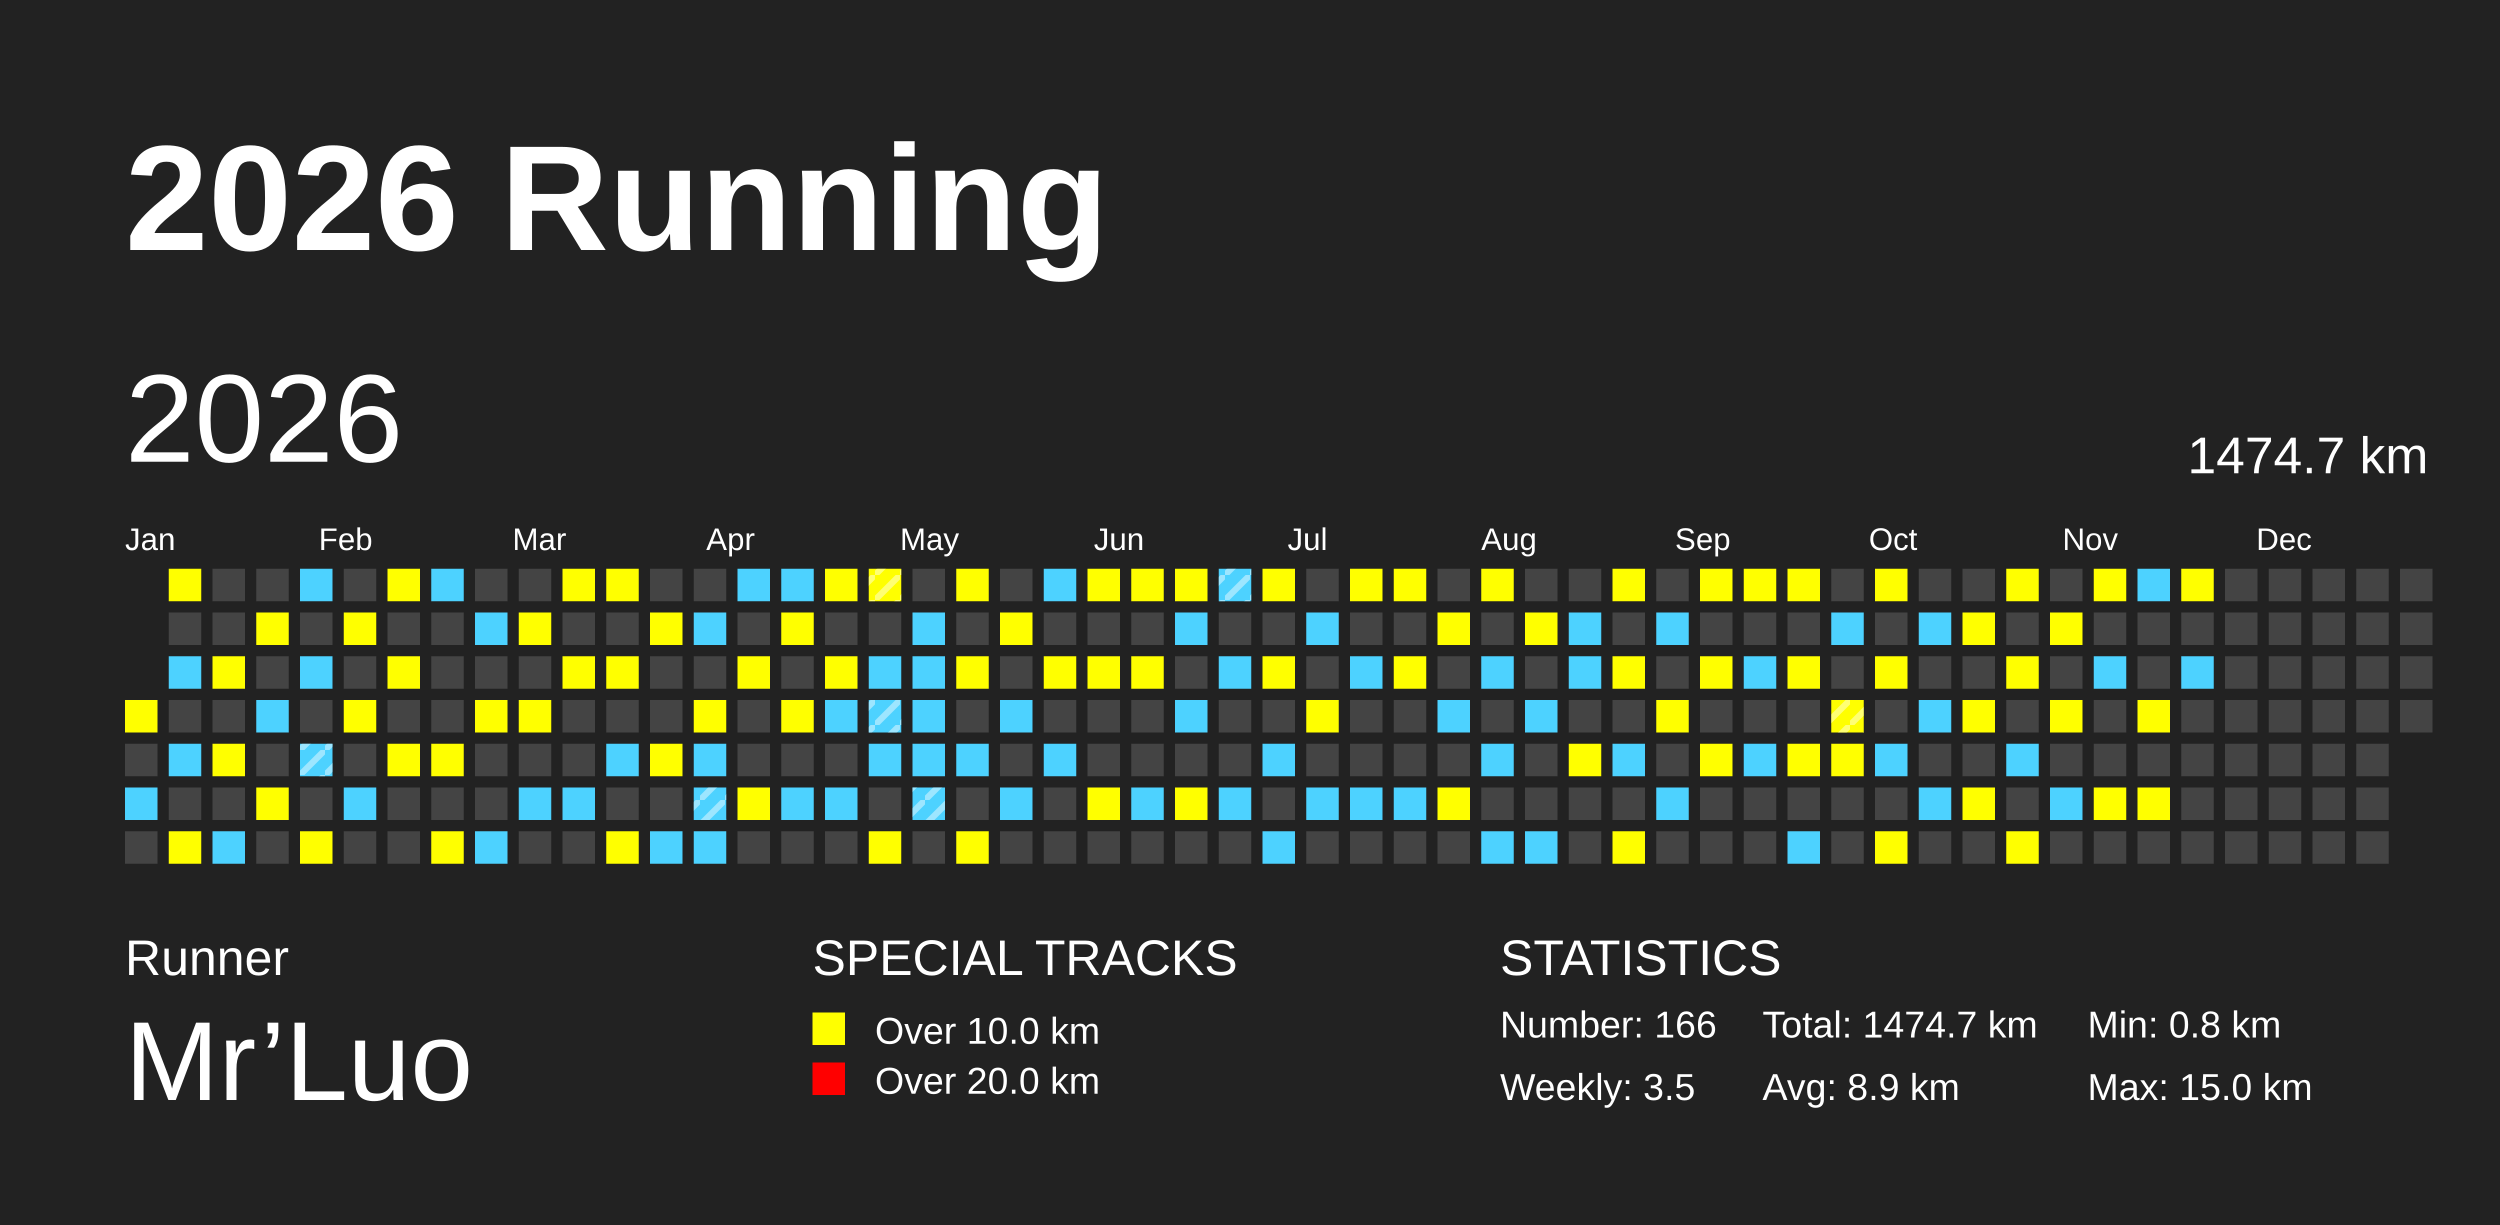
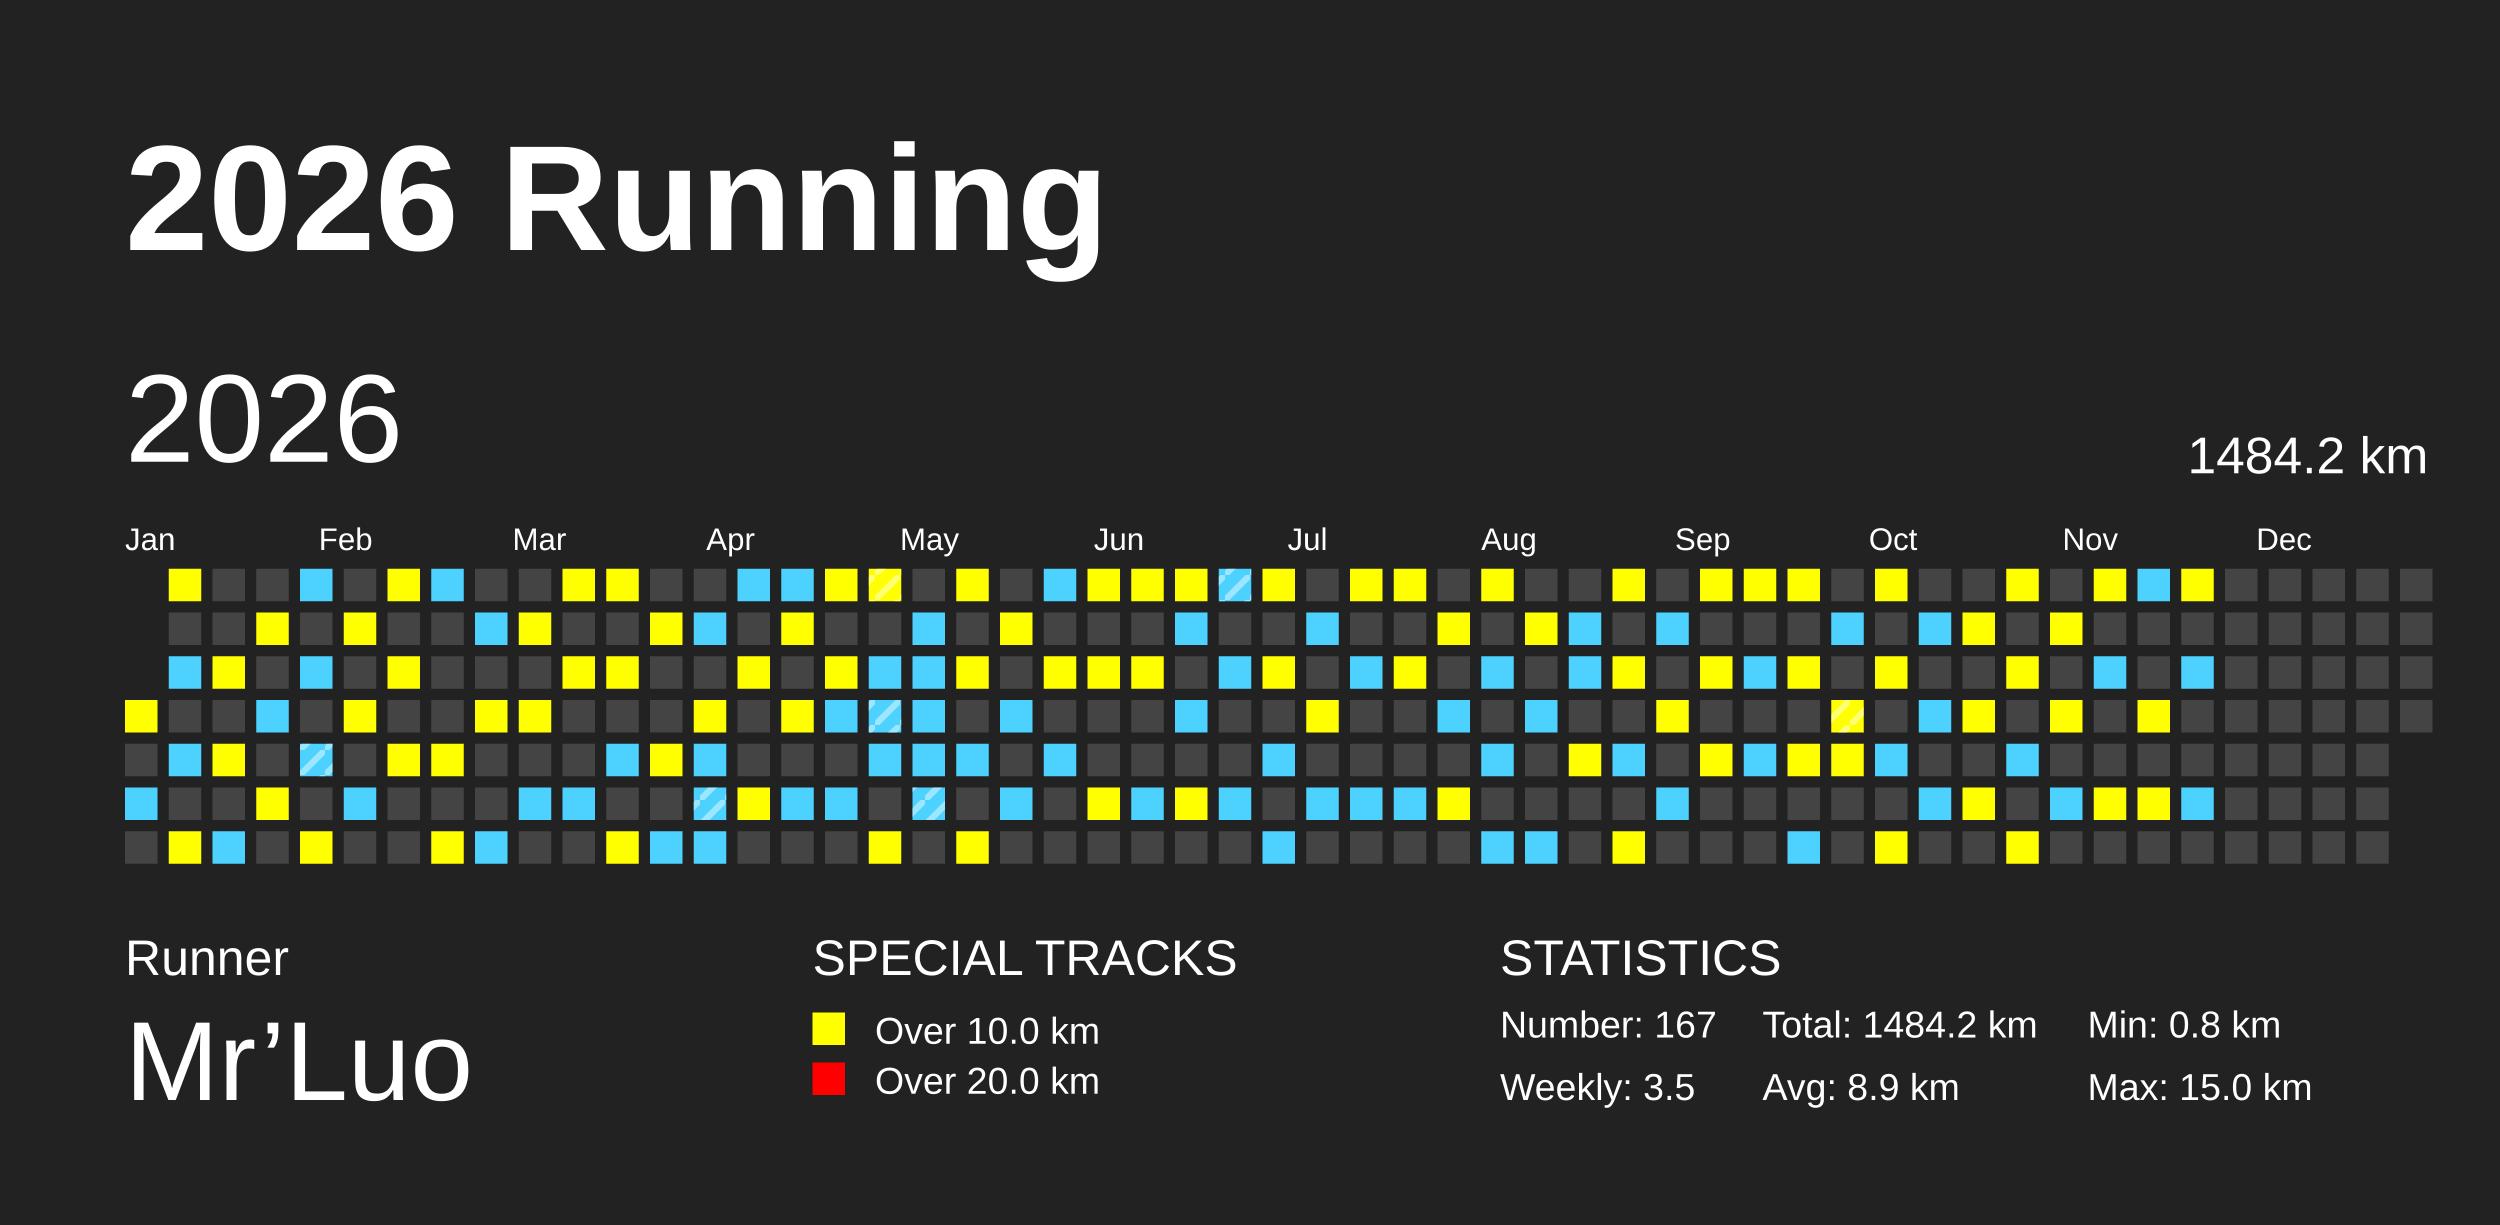
<svg xmlns="http://www.w3.org/2000/svg" baseProfile="full" height="98mm" version="1.1" viewBox="0,0,200,98" width="200mm">
  <defs>
    <pattern height="2" id="indoor-stripe" patternUnits="userSpaceOnUse" width="2">
      <line stroke="white" stroke-opacity="0.45" stroke-width="0.5" x1="0" x2="2" y1="2" y2="0" />
    </pattern>
  </defs>
  <rect fill="#222222" height="98" width="200" x="0" y="0" />
  <text fill="#FFFFFF" style="font-size:12px; font-family:Arial; font-weight:bold;" x="10" y="20">2026 Running</text>
  <text fill="#FFFFFF" style="font-size:4px; font-family:Arial" x="10" y="78">Runner</text>
  <text fill="#FFFFFF" style="font-size:9px; font-family:Arial" x="10" y="88">Mr’Luo</text>
  <text fill="#FFFFFF" style="font-size:4px; font-family:Arial" x="65" y="78">SPECIAL TRACKS</text>
  <rect fill="yellow" height="2.6" width="2.6" x="65" y="81" />
  <text fill="#FFFFFF" style="font-size:3px; font-family:Arial" x="70" y="83.5">Over 10.0 km</text>
  <rect fill="red" height="2.6" width="2.6" x="65" y="85" />
  <text fill="#FFFFFF" style="font-size:3px; font-family:Arial" x="70" y="87.5">Over 20.0 km</text>
  <text fill="#FFFFFF" style="font-size:4px; font-family:Arial" x="120" y="78">STATISTICS</text>
-   <text fill="#FFFFFF" style="font-size:3px; font-family:Arial" x="120" y="83">Number: 166</text>
+   <text fill="#FFFFFF" style="font-size:3px; font-family:Arial" x="120" y="83">Number: 167</text>
  <text fill="#FFFFFF" style="font-size:3px; font-family:Arial" x="120" y="88">Weekly: 3.5</text>
-   <text fill="#FFFFFF" style="font-size:3px; font-family:Arial" x="141" y="83">Total: 1474.7 km</text>
+   <text fill="#FFFFFF" style="font-size:3px; font-family:Arial" x="141" y="83">Total: 1484.2 km</text>
  <text fill="#FFFFFF" style="font-size:3px; font-family:Arial" x="141" y="88">Avg: 8.9 km</text>
  <text fill="#FFFFFF" style="font-size:3px; font-family:Arial" x="167" y="83">Min: 0.8 km</text>
  <text fill="#FFFFFF" style="font-size:3px; font-family:Arial" x="167" y="88">Max: 15.0 km</text>
  <text dominant-baseline="hanging" fill="#FFFFFF" style="font-size:10.0px; font-family:Arial;" x="10" y="30">2026</text>
-   <text dominant-baseline="hanging" fill="#FFFFFF" style="font-size:4.125px; font-family:Arial;" x="175" y="35">1474.7 km</text>
+   <text dominant-baseline="hanging" fill="#FFFFFF" style="font-size:4.125px; font-family:Arial;" x="175" y="35">1484.2 km</text>
  <text fill="#FFFFFF" style="font-size:2.5px; font-family:Arial" x="10.0" y="44">Jan</text>
  <text fill="#FFFFFF" style="font-size:2.5px; font-family:Arial" x="25.5" y="44">Feb</text>
  <text fill="#FFFFFF" style="font-size:2.5px; font-family:Arial" x="41.0" y="44">Mar</text>
  <text fill="#FFFFFF" style="font-size:2.5px; font-family:Arial" x="56.5" y="44">Apr</text>
  <text fill="#FFFFFF" style="font-size:2.5px; font-family:Arial" x="72.0" y="44">May</text>
  <text fill="#FFFFFF" style="font-size:2.5px; font-family:Arial" x="87.5" y="44">Jun</text>
  <text fill="#FFFFFF" style="font-size:2.5px; font-family:Arial" x="103.0" y="44">Jul</text>
  <text fill="#FFFFFF" style="font-size:2.5px; font-family:Arial" x="118.5" y="44">Aug</text>
  <text fill="#FFFFFF" style="font-size:2.5px; font-family:Arial" x="134.0" y="44">Sep</text>
  <text fill="#FFFFFF" style="font-size:2.5px; font-family:Arial" x="149.5" y="44">Oct</text>
  <text fill="#FFFFFF" style="font-size:2.5px; font-family:Arial" x="165.0" y="44">Nov</text>
  <text fill="#FFFFFF" style="font-size:2.5px; font-family:Arial" x="180.5" y="44">Dec</text>
  <rect fill="yellow" height="2.6" width="2.6" x="10.0" y="56.0" />
  <rect fill="#444444" height="2.6" width="2.6" x="10.0" y="59.5" />
  <rect fill="#4DD2FF" height="2.6" width="2.6" x="10.0" y="63.0" />
  <rect fill="#444444" height="2.6" width="2.6" x="10.0" y="66.5" />
  <rect fill="yellow" height="2.6" width="2.6" x="13.5" y="45.5" />
  <rect fill="#444444" height="2.6" width="2.6" x="13.5" y="49.0" />
  <rect fill="#4DD2FF" height="2.6" width="2.6" x="13.5" y="52.5" />
  <rect fill="#444444" height="2.6" width="2.6" x="13.5" y="56.0" />
  <rect fill="#4DD2FF" height="2.6" width="2.6" x="13.5" y="59.5" />
  <rect fill="#444444" height="2.6" width="2.6" x="13.5" y="63.0" />
  <rect fill="yellow" height="2.6" width="2.6" x="13.5" y="66.5" />
  <rect fill="#444444" height="2.6" width="2.6" x="17.0" y="45.5" />
  <rect fill="#444444" height="2.6" width="2.6" x="17.0" y="49.0" />
  <rect fill="yellow" height="2.6" width="2.6" x="17.0" y="52.5" />
  <rect fill="#444444" height="2.6" width="2.6" x="17.0" y="56.0" />
  <rect fill="yellow" height="2.6" width="2.6" x="17.0" y="59.5" />
  <rect fill="#444444" height="2.6" width="2.6" x="17.0" y="63.0" />
  <rect fill="#4DD2FF" height="2.6" width="2.6" x="17.0" y="66.5" />
  <rect fill="#444444" height="2.6" width="2.6" x="20.5" y="45.5" />
  <rect fill="yellow" height="2.6" width="2.6" x="20.5" y="49.0" />
  <rect fill="#444444" height="2.6" width="2.6" x="20.5" y="52.5" />
  <rect fill="#4DD2FF" height="2.6" width="2.6" x="20.5" y="56.0" />
  <rect fill="#444444" height="2.6" width="2.6" x="20.5" y="59.5" />
  <rect fill="yellow" height="2.6" width="2.6" x="20.5" y="63.0" />
  <rect fill="#444444" height="2.6" width="2.6" x="20.5" y="66.5" />
  <rect fill="#4DD2FF" height="2.6" width="2.6" x="24.0" y="45.5" />
  <rect fill="#444444" height="2.6" width="2.6" x="24.0" y="49.0" />
  <rect fill="#4DD2FF" height="2.6" width="2.6" x="24.0" y="52.5" />
  <rect fill="#444444" height="2.6" width="2.6" x="24.0" y="56.0" />
  <rect fill="#4DD2FF" height="2.6" width="2.6" x="24.0" y="59.5" />
  <rect fill="url(#indoor-stripe)" height="2.6" style="pointer-events: none;" width="2.6" x="24.0" y="59.5" />
  <rect fill="#444444" height="2.6" width="2.6" x="24.0" y="63.0" />
  <rect fill="yellow" height="2.6" width="2.6" x="24.0" y="66.5" />
  <rect fill="#444444" height="2.6" width="2.6" x="27.5" y="45.5" />
  <rect fill="yellow" height="2.6" width="2.6" x="27.5" y="49.0" />
  <rect fill="#444444" height="2.6" width="2.6" x="27.5" y="52.5" />
  <rect fill="yellow" height="2.6" width="2.6" x="27.5" y="56.0" />
  <rect fill="#444444" height="2.6" width="2.6" x="27.5" y="59.5" />
  <rect fill="#4DD2FF" height="2.6" width="2.6" x="27.5" y="63.0" />
  <rect fill="#444444" height="2.6" width="2.6" x="27.5" y="66.5" />
  <rect fill="yellow" height="2.6" width="2.6" x="31.0" y="45.5" />
  <rect fill="#444444" height="2.6" width="2.6" x="31.0" y="49.0" />
  <rect fill="yellow" height="2.6" width="2.6" x="31.0" y="52.5" />
  <rect fill="#444444" height="2.6" width="2.6" x="31.0" y="56.0" />
  <rect fill="yellow" height="2.6" width="2.6" x="31.0" y="59.5" />
  <rect fill="#444444" height="2.6" width="2.6" x="31.0" y="63.0" />
  <rect fill="#444444" height="2.6" width="2.6" x="31.0" y="66.5" />
  <rect fill="#4DD2FF" height="2.6" width="2.6" x="34.5" y="45.5" />
  <rect fill="#444444" height="2.6" width="2.6" x="34.5" y="49.0" />
  <rect fill="#444444" height="2.6" width="2.6" x="34.5" y="52.5" />
  <rect fill="#444444" height="2.6" width="2.6" x="34.5" y="56.0" />
  <rect fill="yellow" height="2.6" width="2.6" x="34.5" y="59.5" />
  <rect fill="#444444" height="2.6" width="2.6" x="34.5" y="63.0" />
  <rect fill="yellow" height="2.6" width="2.6" x="34.5" y="66.5" />
  <rect fill="#444444" height="2.6" width="2.6" x="38.0" y="45.5" />
  <rect fill="#4DD2FF" height="2.6" width="2.6" x="38.0" y="49.0" />
  <rect fill="#444444" height="2.6" width="2.6" x="38.0" y="52.5" />
  <rect fill="yellow" height="2.6" width="2.6" x="38.0" y="56.0" />
  <rect fill="#444444" height="2.6" width="2.6" x="38.0" y="59.5" />
  <rect fill="#444444" height="2.6" width="2.6" x="38.0" y="63.0" />
  <rect fill="#4DD2FF" height="2.6" width="2.6" x="38.0" y="66.5" />
  <rect fill="#444444" height="2.6" width="2.6" x="41.5" y="45.5" />
  <rect fill="yellow" height="2.6" width="2.6" x="41.5" y="49.0" />
  <rect fill="#444444" height="2.6" width="2.6" x="41.5" y="52.5" />
  <rect fill="yellow" height="2.6" width="2.6" x="41.5" y="56.0" />
  <rect fill="#444444" height="2.6" width="2.6" x="41.5" y="59.5" />
  <rect fill="#4DD2FF" height="2.6" width="2.6" x="41.5" y="63.0" />
  <rect fill="#444444" height="2.6" width="2.6" x="41.5" y="66.5" />
  <rect fill="yellow" height="2.6" width="2.6" x="45.0" y="45.5" />
  <rect fill="#444444" height="2.6" width="2.6" x="45.0" y="49.0" />
  <rect fill="yellow" height="2.6" width="2.6" x="45.0" y="52.5" />
  <rect fill="#444444" height="2.6" width="2.6" x="45.0" y="56.0" />
  <rect fill="#444444" height="2.6" width="2.6" x="45.0" y="59.5" />
  <rect fill="#4DD2FF" height="2.6" width="2.6" x="45.0" y="63.0" />
  <rect fill="#444444" height="2.6" width="2.6" x="45.0" y="66.5" />
  <rect fill="yellow" height="2.6" width="2.6" x="48.5" y="45.5" />
  <rect fill="#444444" height="2.6" width="2.6" x="48.5" y="49.0" />
  <rect fill="yellow" height="2.6" width="2.6" x="48.5" y="52.5" />
  <rect fill="#444444" height="2.6" width="2.6" x="48.5" y="56.0" />
  <rect fill="#4DD2FF" height="2.6" width="2.6" x="48.5" y="59.5" />
  <rect fill="#444444" height="2.6" width="2.6" x="48.5" y="63.0" />
  <rect fill="yellow" height="2.6" width="2.6" x="48.5" y="66.5" />
  <rect fill="#444444" height="2.6" width="2.6" x="52.0" y="45.5" />
  <rect fill="yellow" height="2.6" width="2.6" x="52.0" y="49.0" />
  <rect fill="#444444" height="2.6" width="2.6" x="52.0" y="52.5" />
  <rect fill="#444444" height="2.6" width="2.6" x="52.0" y="56.0" />
  <rect fill="yellow" height="2.6" width="2.6" x="52.0" y="59.5" />
  <rect fill="#444444" height="2.6" width="2.6" x="52.0" y="63.0" />
  <rect fill="#4DD2FF" height="2.6" width="2.6" x="52.0" y="66.5" />
  <rect fill="#444444" height="2.6" width="2.6" x="55.5" y="45.5" />
  <rect fill="#4DD2FF" height="2.6" width="2.6" x="55.5" y="49.0" />
  <rect fill="#444444" height="2.6" width="2.6" x="55.5" y="52.5" />
  <rect fill="yellow" height="2.6" width="2.6" x="55.5" y="56.0" />
  <rect fill="#4DD2FF" height="2.6" width="2.6" x="55.5" y="59.5" />
  <rect fill="#4DD2FF" height="2.6" width="2.6" x="55.5" y="63.0" />
  <rect fill="url(#indoor-stripe)" height="2.6" style="pointer-events: none;" width="2.6" x="55.5" y="63.0" />
  <rect fill="#4DD2FF" height="2.6" width="2.6" x="55.5" y="66.5" />
  <rect fill="#4DD2FF" height="2.6" width="2.6" x="59.0" y="45.5" />
  <rect fill="#444444" height="2.6" width="2.6" x="59.0" y="49.0" />
  <rect fill="yellow" height="2.6" width="2.6" x="59.0" y="52.5" />
  <rect fill="#444444" height="2.6" width="2.6" x="59.0" y="56.0" />
  <rect fill="#444444" height="2.6" width="2.6" x="59.0" y="59.5" />
  <rect fill="yellow" height="2.6" width="2.6" x="59.0" y="63.0" />
  <rect fill="#444444" height="2.6" width="2.6" x="59.0" y="66.5" />
  <rect fill="#4DD2FF" height="2.6" width="2.6" x="62.5" y="45.5" />
  <rect fill="yellow" height="2.6" width="2.6" x="62.5" y="49.0" />
  <rect fill="#444444" height="2.6" width="2.6" x="62.5" y="52.5" />
  <rect fill="yellow" height="2.6" width="2.6" x="62.5" y="56.0" />
  <rect fill="#444444" height="2.6" width="2.6" x="62.5" y="59.5" />
  <rect fill="#4DD2FF" height="2.6" width="2.6" x="62.5" y="63.0" />
  <rect fill="#444444" height="2.6" width="2.6" x="62.5" y="66.5" />
  <rect fill="yellow" height="2.6" width="2.6" x="66.0" y="45.5" />
  <rect fill="#444444" height="2.6" width="2.6" x="66.0" y="49.0" />
  <rect fill="yellow" height="2.6" width="2.6" x="66.0" y="52.5" />
  <rect fill="#4DD2FF" height="2.6" width="2.6" x="66.0" y="56.0" />
  <rect fill="#444444" height="2.6" width="2.6" x="66.0" y="59.5" />
  <rect fill="#4DD2FF" height="2.6" width="2.6" x="66.0" y="63.0" />
  <rect fill="#444444" height="2.6" width="2.6" x="66.0" y="66.5" />
  <rect fill="yellow" height="2.6" width="2.6" x="69.5" y="45.5" />
  <rect fill="url(#indoor-stripe)" height="2.6" style="pointer-events: none;" width="2.6" x="69.5" y="45.5" />
  <rect fill="#444444" height="2.6" width="2.6" x="69.5" y="49.0" />
  <rect fill="#4DD2FF" height="2.6" width="2.6" x="69.5" y="52.5" />
  <rect fill="#4DD2FF" height="2.6" width="2.6" x="69.5" y="56.0" />
  <rect fill="url(#indoor-stripe)" height="2.6" style="pointer-events: none;" width="2.6" x="69.5" y="56.0" />
  <rect fill="#4DD2FF" height="2.6" width="2.6" x="69.5" y="59.5" />
  <rect fill="#444444" height="2.6" width="2.6" x="69.5" y="63.0" />
  <rect fill="yellow" height="2.6" width="2.6" x="69.5" y="66.5" />
  <rect fill="#444444" height="2.6" width="2.6" x="73.0" y="45.5" />
  <rect fill="#4DD2FF" height="2.6" width="2.6" x="73.0" y="49.0" />
  <rect fill="#4DD2FF" height="2.6" width="2.6" x="73.0" y="52.5" />
  <rect fill="#4DD2FF" height="2.6" width="2.6" x="73.0" y="56.0" />
  <rect fill="#4DD2FF" height="2.6" width="2.6" x="73.0" y="59.5" />
  <rect fill="#4DD2FF" height="2.6" width="2.6" x="73.0" y="63.0" />
  <rect fill="url(#indoor-stripe)" height="2.6" style="pointer-events: none;" width="2.6" x="73.0" y="63.0" />
  <rect fill="#444444" height="2.6" width="2.6" x="73.0" y="66.5" />
  <rect fill="yellow" height="2.6" width="2.6" x="76.5" y="45.5" />
  <rect fill="#444444" height="2.6" width="2.6" x="76.5" y="49.0" />
  <rect fill="yellow" height="2.6" width="2.6" x="76.5" y="52.5" />
  <rect fill="#444444" height="2.6" width="2.6" x="76.5" y="56.0" />
  <rect fill="#4DD2FF" height="2.6" width="2.6" x="76.5" y="59.5" />
  <rect fill="#444444" height="2.6" width="2.6" x="76.5" y="63.0" />
  <rect fill="yellow" height="2.6" width="2.6" x="76.5" y="66.5" />
  <rect fill="#444444" height="2.6" width="2.6" x="80.0" y="45.5" />
  <rect fill="yellow" height="2.6" width="2.6" x="80.0" y="49.0" />
  <rect fill="#444444" height="2.6" width="2.6" x="80.0" y="52.5" />
  <rect fill="#4DD2FF" height="2.6" width="2.6" x="80.0" y="56.0" />
  <rect fill="#444444" height="2.6" width="2.6" x="80.0" y="59.5" />
  <rect fill="#4DD2FF" height="2.6" width="2.6" x="80.0" y="63.0" />
  <rect fill="#444444" height="2.6" width="2.6" x="80.0" y="66.5" />
  <rect fill="#4DD2FF" height="2.6" width="2.6" x="83.5" y="45.5" />
  <rect fill="#444444" height="2.6" width="2.6" x="83.5" y="49.0" />
  <rect fill="yellow" height="2.6" width="2.6" x="83.5" y="52.5" />
  <rect fill="#444444" height="2.6" width="2.6" x="83.5" y="56.0" />
  <rect fill="#4DD2FF" height="2.6" width="2.6" x="83.5" y="59.5" />
  <rect fill="#444444" height="2.6" width="2.6" x="83.5" y="63.0" />
  <rect fill="#444444" height="2.6" width="2.6" x="83.5" y="66.5" />
  <rect fill="yellow" height="2.6" width="2.6" x="87.0" y="45.5" />
  <rect fill="#444444" height="2.6" width="2.6" x="87.0" y="49.0" />
  <rect fill="yellow" height="2.6" width="2.6" x="87.0" y="52.5" />
  <rect fill="#444444" height="2.6" width="2.6" x="87.0" y="56.0" />
  <rect fill="#444444" height="2.6" width="2.6" x="87.0" y="59.5" />
  <rect fill="yellow" height="2.6" width="2.6" x="87.0" y="63.0" />
  <rect fill="#444444" height="2.6" width="2.6" x="87.0" y="66.5" />
  <rect fill="yellow" height="2.6" width="2.6" x="90.5" y="45.5" />
  <rect fill="#444444" height="2.6" width="2.6" x="90.5" y="49.0" />
  <rect fill="yellow" height="2.6" width="2.6" x="90.5" y="52.5" />
  <rect fill="#444444" height="2.6" width="2.6" x="90.5" y="56.0" />
  <rect fill="#444444" height="2.6" width="2.6" x="90.5" y="59.5" />
  <rect fill="#4DD2FF" height="2.6" width="2.6" x="90.5" y="63.0" />
  <rect fill="#444444" height="2.6" width="2.6" x="90.5" y="66.5" />
  <rect fill="yellow" height="2.6" width="2.6" x="94.0" y="45.5" />
  <rect fill="#4DD2FF" height="2.6" width="2.6" x="94.0" y="49.0" />
  <rect fill="#444444" height="2.6" width="2.6" x="94.0" y="52.5" />
  <rect fill="#4DD2FF" height="2.6" width="2.6" x="94.0" y="56.0" />
  <rect fill="#444444" height="2.6" width="2.6" x="94.0" y="59.5" />
  <rect fill="yellow" height="2.6" width="2.6" x="94.0" y="63.0" />
  <rect fill="#444444" height="2.6" width="2.6" x="94.0" y="66.5" />
  <rect fill="#4DD2FF" height="2.6" width="2.6" x="97.5" y="45.5" />
  <rect fill="url(#indoor-stripe)" height="2.6" style="pointer-events: none;" width="2.6" x="97.5" y="45.5" />
  <rect fill="#444444" height="2.6" width="2.6" x="97.5" y="49.0" />
  <rect fill="#4DD2FF" height="2.6" width="2.6" x="97.5" y="52.5" />
  <rect fill="#444444" height="2.6" width="2.6" x="97.5" y="56.0" />
  <rect fill="#444444" height="2.6" width="2.6" x="97.5" y="59.5" />
  <rect fill="#4DD2FF" height="2.6" width="2.6" x="97.5" y="63.0" />
  <rect fill="#444444" height="2.6" width="2.6" x="97.5" y="66.5" />
  <rect fill="yellow" height="2.6" width="2.6" x="101.0" y="45.5" />
  <rect fill="#444444" height="2.6" width="2.6" x="101.0" y="49.0" />
  <rect fill="yellow" height="2.6" width="2.6" x="101.0" y="52.5" />
  <rect fill="#444444" height="2.6" width="2.6" x="101.0" y="56.0" />
  <rect fill="#4DD2FF" height="2.6" width="2.6" x="101.0" y="59.5" />
  <rect fill="#444444" height="2.6" width="2.6" x="101.0" y="63.0" />
  <rect fill="#4DD2FF" height="2.6" width="2.6" x="101.0" y="66.5" />
  <rect fill="#444444" height="2.6" width="2.6" x="104.5" y="45.5" />
  <rect fill="#4DD2FF" height="2.6" width="2.6" x="104.5" y="49.0" />
  <rect fill="#444444" height="2.6" width="2.6" x="104.5" y="52.5" />
  <rect fill="yellow" height="2.6" width="2.6" x="104.5" y="56.0" />
  <rect fill="#444444" height="2.6" width="2.6" x="104.5" y="59.5" />
  <rect fill="#4DD2FF" height="2.6" width="2.6" x="104.5" y="63.0" />
  <rect fill="#444444" height="2.6" width="2.6" x="104.5" y="66.5" />
  <rect fill="yellow" height="2.6" width="2.6" x="108.0" y="45.5" />
  <rect fill="#444444" height="2.6" width="2.6" x="108.0" y="49.0" />
  <rect fill="#4DD2FF" height="2.6" width="2.6" x="108.0" y="52.5" />
  <rect fill="#444444" height="2.6" width="2.6" x="108.0" y="56.0" />
  <rect fill="#444444" height="2.6" width="2.6" x="108.0" y="59.5" />
  <rect fill="#4DD2FF" height="2.6" width="2.6" x="108.0" y="63.0" />
  <rect fill="#444444" height="2.6" width="2.6" x="108.0" y="66.5" />
  <rect fill="yellow" height="2.6" width="2.6" x="111.5" y="45.5" />
  <rect fill="#444444" height="2.6" width="2.6" x="111.5" y="49.0" />
  <rect fill="yellow" height="2.6" width="2.6" x="111.5" y="52.5" />
  <rect fill="#444444" height="2.6" width="2.6" x="111.5" y="56.0" />
  <rect fill="#444444" height="2.6" width="2.6" x="111.5" y="59.5" />
  <rect fill="#4DD2FF" height="2.6" width="2.6" x="111.5" y="63.0" />
  <rect fill="#444444" height="2.6" width="2.6" x="111.5" y="66.5" />
  <rect fill="#444444" height="2.6" width="2.6" x="115.0" y="45.5" />
  <rect fill="yellow" height="2.6" width="2.6" x="115.0" y="49.0" />
  <rect fill="#444444" height="2.6" width="2.6" x="115.0" y="52.5" />
  <rect fill="#4DD2FF" height="2.6" width="2.6" x="115.0" y="56.0" />
  <rect fill="#444444" height="2.6" width="2.6" x="115.0" y="59.5" />
  <rect fill="yellow" height="2.6" width="2.6" x="115.0" y="63.0" />
  <rect fill="#444444" height="2.6" width="2.6" x="115.0" y="66.5" />
  <rect fill="yellow" height="2.6" width="2.6" x="118.5" y="45.5" />
  <rect fill="#444444" height="2.6" width="2.6" x="118.5" y="49.0" />
  <rect fill="#4DD2FF" height="2.6" width="2.6" x="118.5" y="52.5" />
  <rect fill="#444444" height="2.6" width="2.6" x="118.5" y="56.0" />
  <rect fill="#4DD2FF" height="2.6" width="2.6" x="118.5" y="59.5" />
  <rect fill="#444444" height="2.6" width="2.6" x="118.5" y="63.0" />
  <rect fill="#4DD2FF" height="2.6" width="2.6" x="118.5" y="66.5" />
  <rect fill="#444444" height="2.6" width="2.6" x="122.0" y="45.5" />
  <rect fill="yellow" height="2.6" width="2.6" x="122.0" y="49.0" />
  <rect fill="#444444" height="2.6" width="2.6" x="122.0" y="52.5" />
  <rect fill="#4DD2FF" height="2.6" width="2.6" x="122.0" y="56.0" />
  <rect fill="#444444" height="2.6" width="2.6" x="122.0" y="59.5" />
  <rect fill="#444444" height="2.6" width="2.6" x="122.0" y="63.0" />
  <rect fill="#4DD2FF" height="2.6" width="2.6" x="122.0" y="66.5" />
  <rect fill="#444444" height="2.6" width="2.6" x="125.5" y="45.5" />
  <rect fill="#4DD2FF" height="2.6" width="2.6" x="125.5" y="49.0" />
  <rect fill="#4DD2FF" height="2.6" width="2.6" x="125.5" y="52.5" />
  <rect fill="#444444" height="2.6" width="2.6" x="125.5" y="56.0" />
  <rect fill="yellow" height="2.6" width="2.6" x="125.5" y="59.5" />
  <rect fill="#444444" height="2.6" width="2.6" x="125.5" y="63.0" />
  <rect fill="#444444" height="2.6" width="2.6" x="125.5" y="66.5" />
  <rect fill="yellow" height="2.6" width="2.6" x="129.0" y="45.5" />
  <rect fill="#444444" height="2.6" width="2.6" x="129.0" y="49.0" />
  <rect fill="yellow" height="2.6" width="2.6" x="129.0" y="52.5" />
  <rect fill="#444444" height="2.6" width="2.6" x="129.0" y="56.0" />
  <rect fill="#4DD2FF" height="2.6" width="2.6" x="129.0" y="59.5" />
  <rect fill="#444444" height="2.6" width="2.6" x="129.0" y="63.0" />
  <rect fill="yellow" height="2.6" width="2.6" x="129.0" y="66.5" />
  <rect fill="#444444" height="2.6" width="2.6" x="132.5" y="45.5" />
  <rect fill="#4DD2FF" height="2.6" width="2.6" x="132.5" y="49.0" />
  <rect fill="#444444" height="2.6" width="2.6" x="132.5" y="52.5" />
  <rect fill="yellow" height="2.6" width="2.6" x="132.5" y="56.0" />
  <rect fill="#444444" height="2.6" width="2.6" x="132.5" y="59.5" />
  <rect fill="#4DD2FF" height="2.6" width="2.6" x="132.5" y="63.0" />
  <rect fill="#444444" height="2.6" width="2.6" x="132.5" y="66.5" />
  <rect fill="yellow" height="2.6" width="2.6" x="136.0" y="45.5" />
  <rect fill="#444444" height="2.6" width="2.6" x="136.0" y="49.0" />
  <rect fill="yellow" height="2.6" width="2.6" x="136.0" y="52.5" />
  <rect fill="#444444" height="2.6" width="2.6" x="136.0" y="56.0" />
  <rect fill="yellow" height="2.6" width="2.6" x="136.0" y="59.5" />
  <rect fill="#444444" height="2.6" width="2.6" x="136.0" y="63.0" />
  <rect fill="#444444" height="2.6" width="2.6" x="136.0" y="66.5" />
  <rect fill="yellow" height="2.6" width="2.6" x="139.5" y="45.5" />
  <rect fill="#444444" height="2.6" width="2.6" x="139.5" y="49.0" />
  <rect fill="#4DD2FF" height="2.6" width="2.6" x="139.5" y="52.5" />
  <rect fill="#444444" height="2.6" width="2.6" x="139.5" y="56.0" />
  <rect fill="#4DD2FF" height="2.6" width="2.6" x="139.5" y="59.5" />
  <rect fill="#444444" height="2.6" width="2.6" x="139.5" y="63.0" />
  <rect fill="#444444" height="2.6" width="2.6" x="139.5" y="66.5" />
  <rect fill="yellow" height="2.6" width="2.6" x="143.0" y="45.5" />
  <rect fill="#444444" height="2.6" width="2.6" x="143.0" y="49.0" />
  <rect fill="yellow" height="2.6" width="2.6" x="143.0" y="52.5" />
  <rect fill="#444444" height="2.6" width="2.6" x="143.0" y="56.0" />
  <rect fill="yellow" height="2.6" width="2.6" x="143.0" y="59.5" />
  <rect fill="#444444" height="2.6" width="2.6" x="143.0" y="63.0" />
  <rect fill="#4DD2FF" height="2.6" width="2.6" x="143.0" y="66.5" />
  <rect fill="#444444" height="2.6" width="2.6" x="146.5" y="45.5" />
  <rect fill="#4DD2FF" height="2.6" width="2.6" x="146.5" y="49.0" />
  <rect fill="#444444" height="2.6" width="2.6" x="146.5" y="52.5" />
  <rect fill="yellow" height="2.6" width="2.6" x="146.5" y="56.0" />
  <rect fill="url(#indoor-stripe)" height="2.6" style="pointer-events: none;" width="2.6" x="146.5" y="56.0" />
  <rect fill="yellow" height="2.6" width="2.6" x="146.5" y="59.5" />
  <rect fill="#444444" height="2.6" width="2.6" x="146.5" y="63.0" />
  <rect fill="#444444" height="2.6" width="2.6" x="146.5" y="66.5" />
  <rect fill="yellow" height="2.6" width="2.6" x="150.0" y="45.5" />
  <rect fill="#444444" height="2.6" width="2.6" x="150.0" y="49.0" />
  <rect fill="yellow" height="2.6" width="2.6" x="150.0" y="52.5" />
  <rect fill="#444444" height="2.6" width="2.6" x="150.0" y="56.0" />
  <rect fill="#4DD2FF" height="2.6" width="2.6" x="150.0" y="59.5" />
  <rect fill="#444444" height="2.6" width="2.6" x="150.0" y="63.0" />
  <rect fill="yellow" height="2.6" width="2.6" x="150.0" y="66.5" />
  <rect fill="#444444" height="2.6" width="2.6" x="153.5" y="45.5" />
  <rect fill="#4DD2FF" height="2.6" width="2.6" x="153.5" y="49.0" />
  <rect fill="#444444" height="2.6" width="2.6" x="153.5" y="52.5" />
  <rect fill="#4DD2FF" height="2.6" width="2.6" x="153.5" y="56.0" />
  <rect fill="#444444" height="2.6" width="2.6" x="153.5" y="59.5" />
  <rect fill="#4DD2FF" height="2.6" width="2.6" x="153.5" y="63.0" />
  <rect fill="#444444" height="2.6" width="2.6" x="153.5" y="66.5" />
  <rect fill="#444444" height="2.6" width="2.6" x="157.0" y="45.5" />
  <rect fill="yellow" height="2.6" width="2.6" x="157.0" y="49.0" />
  <rect fill="#444444" height="2.6" width="2.6" x="157.0" y="52.5" />
  <rect fill="yellow" height="2.6" width="2.6" x="157.0" y="56.0" />
  <rect fill="#444444" height="2.6" width="2.6" x="157.0" y="59.5" />
  <rect fill="yellow" height="2.6" width="2.6" x="157.0" y="63.0" />
  <rect fill="#444444" height="2.6" width="2.6" x="157.0" y="66.5" />
  <rect fill="yellow" height="2.6" width="2.6" x="160.5" y="45.5" />
  <rect fill="#444444" height="2.6" width="2.6" x="160.5" y="49.0" />
  <rect fill="yellow" height="2.6" width="2.6" x="160.5" y="52.5" />
  <rect fill="#444444" height="2.6" width="2.6" x="160.5" y="56.0" />
  <rect fill="#4DD2FF" height="2.6" width="2.6" x="160.5" y="59.5" />
  <rect fill="#444444" height="2.6" width="2.6" x="160.5" y="63.0" />
  <rect fill="yellow" height="2.6" width="2.6" x="160.5" y="66.5" />
  <rect fill="#444444" height="2.6" width="2.6" x="164.0" y="45.5" />
  <rect fill="yellow" height="2.6" width="2.6" x="164.0" y="49.0" />
  <rect fill="#444444" height="2.6" width="2.6" x="164.0" y="52.5" />
  <rect fill="yellow" height="2.6" width="2.6" x="164.0" y="56.0" />
  <rect fill="#444444" height="2.6" width="2.6" x="164.0" y="59.5" />
  <rect fill="#4DD2FF" height="2.6" width="2.6" x="164.0" y="63.0" />
  <rect fill="#444444" height="2.6" width="2.6" x="164.0" y="66.5" />
  <rect fill="yellow" height="2.6" width="2.6" x="167.5" y="45.5" />
  <rect fill="#444444" height="2.6" width="2.6" x="167.5" y="49.0" />
  <rect fill="#4DD2FF" height="2.6" width="2.6" x="167.5" y="52.5" />
  <rect fill="#444444" height="2.6" width="2.6" x="167.5" y="56.0" />
  <rect fill="#444444" height="2.6" width="2.6" x="167.5" y="59.5" />
  <rect fill="yellow" height="2.6" width="2.6" x="167.5" y="63.0" />
  <rect fill="#444444" height="2.6" width="2.6" x="167.5" y="66.5" />
  <rect fill="#4DD2FF" height="2.6" width="2.6" x="171.0" y="45.5" />
  <rect fill="#444444" height="2.6" width="2.6" x="171.0" y="49.0" />
  <rect fill="#444444" height="2.6" width="2.6" x="171.0" y="52.5" />
  <rect fill="yellow" height="2.6" width="2.6" x="171.0" y="56.0" />
  <rect fill="#444444" height="2.6" width="2.6" x="171.0" y="59.5" />
  <rect fill="yellow" height="2.6" width="2.6" x="171.0" y="63.0" />
  <rect fill="#444444" height="2.6" width="2.6" x="171.0" y="66.5" />
  <rect fill="yellow" height="2.6" width="2.6" x="174.5" y="45.5" />
  <rect fill="#444444" height="2.6" width="2.6" x="174.5" y="49.0" />
  <rect fill="#4DD2FF" height="2.6" width="2.6" x="174.5" y="52.5" />
  <rect fill="#444444" height="2.6" width="2.6" x="174.5" y="56.0" />
  <rect fill="#444444" height="2.6" width="2.6" x="174.5" y="59.5" />
-   <rect fill="#444444" height="2.6" width="2.6" x="174.5" y="63.0" />
+   <rect fill="#4DD2FF" height="2.6" width="2.6" x="174.5" y="63.0" />
  <rect fill="#444444" height="2.6" width="2.6" x="174.5" y="66.5" />
  <rect fill="#444444" height="2.6" width="2.6" x="178.0" y="45.5" />
  <rect fill="#444444" height="2.6" width="2.6" x="178.0" y="49.0" />
  <rect fill="#444444" height="2.6" width="2.6" x="178.0" y="52.5" />
  <rect fill="#444444" height="2.6" width="2.6" x="178.0" y="56.0" />
  <rect fill="#444444" height="2.6" width="2.6" x="178.0" y="59.5" />
  <rect fill="#444444" height="2.6" width="2.6" x="178.0" y="63.0" />
  <rect fill="#444444" height="2.6" width="2.6" x="178.0" y="66.5" />
  <rect fill="#444444" height="2.6" width="2.6" x="181.5" y="45.5" />
  <rect fill="#444444" height="2.6" width="2.6" x="181.5" y="49.0" />
  <rect fill="#444444" height="2.6" width="2.6" x="181.5" y="52.5" />
  <rect fill="#444444" height="2.6" width="2.6" x="181.5" y="56.0" />
  <rect fill="#444444" height="2.6" width="2.6" x="181.5" y="59.5" />
  <rect fill="#444444" height="2.6" width="2.6" x="181.5" y="63.0" />
  <rect fill="#444444" height="2.6" width="2.6" x="181.5" y="66.5" />
  <rect fill="#444444" height="2.6" width="2.6" x="185.0" y="45.5" />
  <rect fill="#444444" height="2.6" width="2.6" x="185.0" y="49.0" />
  <rect fill="#444444" height="2.6" width="2.6" x="185.0" y="52.5" />
  <rect fill="#444444" height="2.6" width="2.6" x="185.0" y="56.0" />
  <rect fill="#444444" height="2.6" width="2.6" x="185.0" y="59.5" />
  <rect fill="#444444" height="2.6" width="2.6" x="185.0" y="63.0" />
  <rect fill="#444444" height="2.6" width="2.6" x="185.0" y="66.5" />
  <rect fill="#444444" height="2.6" width="2.6" x="188.5" y="45.5" />
  <rect fill="#444444" height="2.6" width="2.6" x="188.5" y="49.0" />
  <rect fill="#444444" height="2.6" width="2.6" x="188.5" y="52.5" />
  <rect fill="#444444" height="2.6" width="2.6" x="188.5" y="56.0" />
  <rect fill="#444444" height="2.6" width="2.6" x="188.5" y="59.5" />
  <rect fill="#444444" height="2.6" width="2.6" x="188.5" y="63.0" />
  <rect fill="#444444" height="2.6" width="2.6" x="188.5" y="66.5" />
  <rect fill="#444444" height="2.6" width="2.6" x="192.0" y="45.5" />
  <rect fill="#444444" height="2.6" width="2.6" x="192.0" y="49.0" />
  <rect fill="#444444" height="2.6" width="2.6" x="192.0" y="52.5" />
  <rect fill="#444444" height="2.6" width="2.6" x="192.0" y="56.0" />
</svg>
